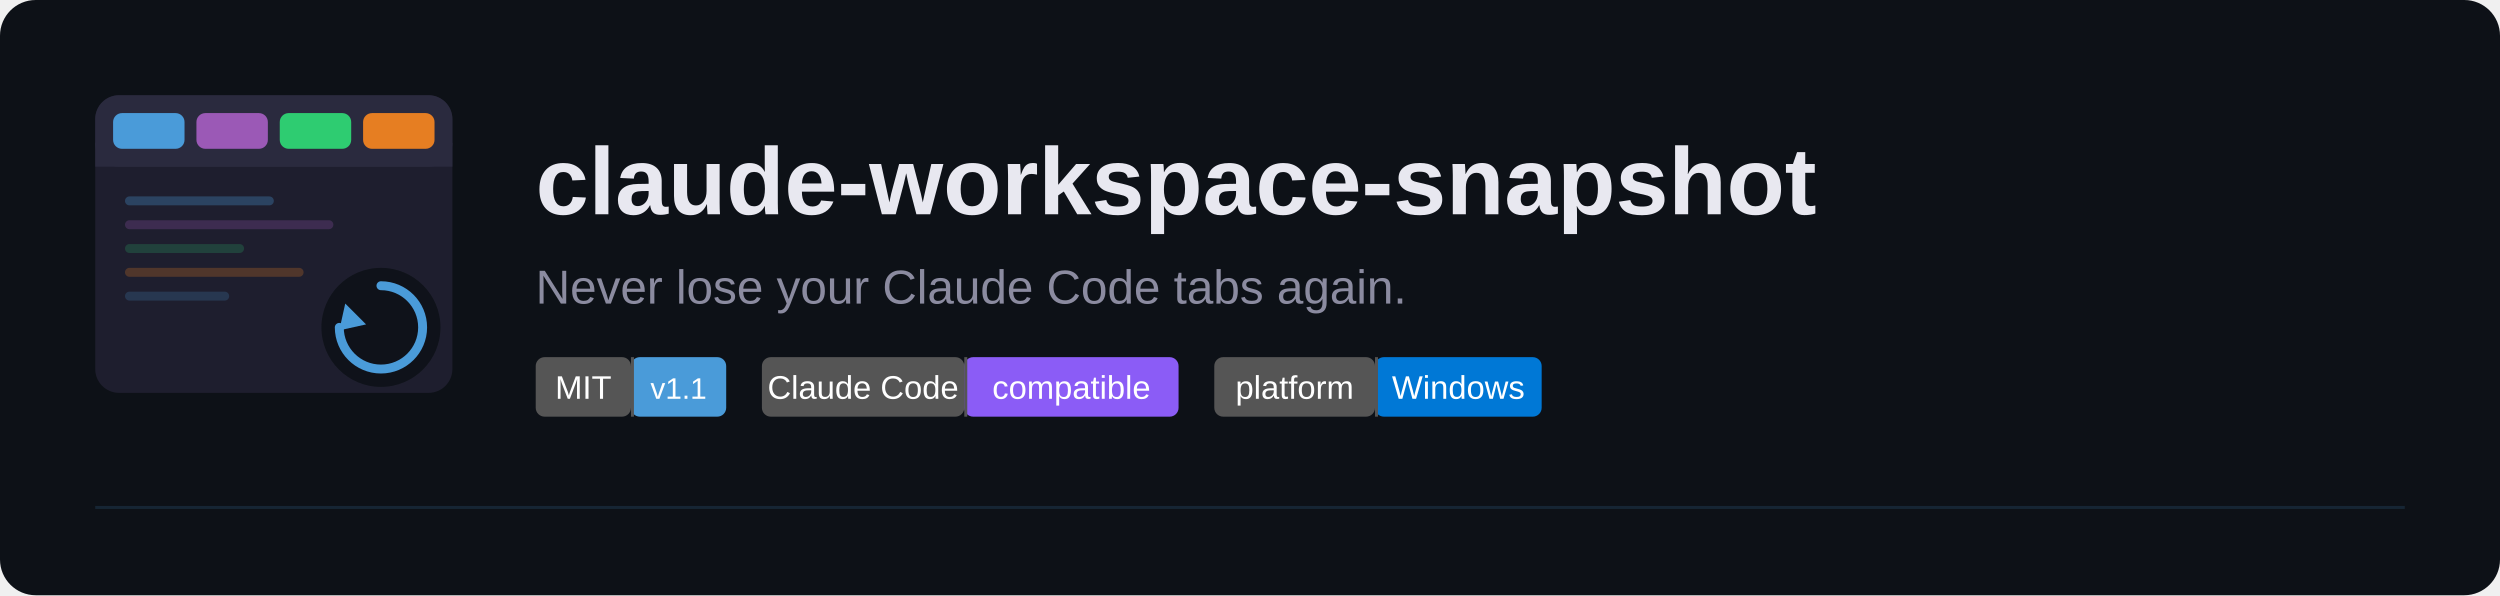
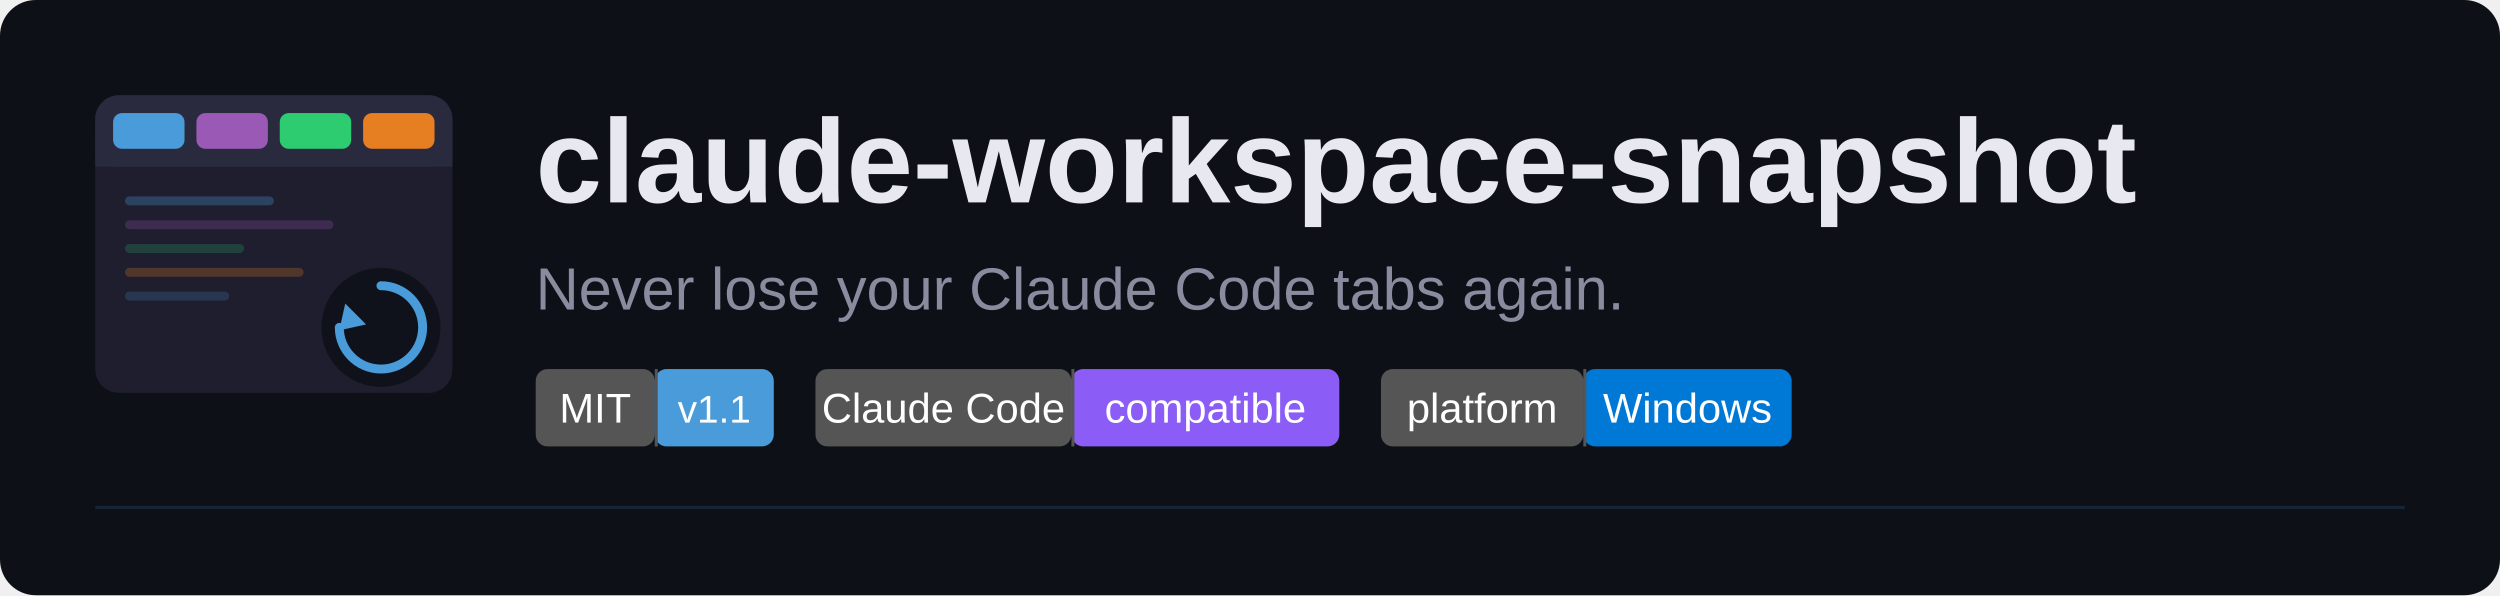
<svg xmlns="http://www.w3.org/2000/svg" viewBox="0 0 840 200" width="840" height="200">
  <rect width="840" height="200" rx="12" fill="#0D1117" />
  <g transform="translate(32, 32)">
    <rect width="120" height="100" rx="8" fill="#1E1E2E" />
    <rect width="120" height="24" rx="8" fill="#2A2A3E" />
    <rect y="16" width="120" height="8" fill="#2A2A3E" />
    <rect x="6" y="6" width="24" height="12" rx="3" fill="#4A9BD9" />
    <rect x="34" y="6" width="24" height="12" rx="3" fill="#9B59B6" />
    <rect x="62" y="6" width="24" height="12" rx="3" fill="#2ECC71" />
    <rect x="90" y="6" width="24" height="12" rx="3" fill="#E67E22" />
    <rect x="10" y="34" width="50" height="3" rx="1.5" fill="#4A9BD9" opacity="0.3" />
    <rect x="10" y="42" width="70" height="3" rx="1.5" fill="#9B59B6" opacity="0.25" />
    <rect x="10" y="50" width="40" height="3" rx="1.5" fill="#2ECC71" opacity="0.2" />
    <rect x="10" y="58" width="60" height="3" rx="1.5" fill="#E67E22" opacity="0.25" />
    <rect x="10" y="66" width="35" height="3" rx="1.5" fill="#4A9BD9" opacity="0.2" />
    <circle cx="96" cy="78" r="20" fill="#0D1117" opacity="0.9" />
    <path d="M96 64 A14 14 0 1 1 82 78" fill="none" stroke="#4A9BD9" stroke-width="3" stroke-linecap="round" />
    <polygon points="84,70 82,79 91,77" fill="#4A9BD9" />
  </g>
-   <text x="180" y="72" font-family="'Segoe UI', Arial, sans-serif" font-size="32" fill="#E8E8F0" font-weight="700">claude-workspace-snapshot</text>
-   <text x="180" y="102" font-family="'Segoe UI', Arial, sans-serif" font-size="16" fill="#8B8BA0">Never lose your Claude Code tabs again.</text>
-   <g transform="translate(180, 120)">
-     <rect x="0" y="0" width="32" height="20" rx="3" fill="#555" />
-     <rect x="32" y="0" width="32" height="20" rx="3" fill="#4A9BD9" />
-     <rect x="32" y="0" width="1" height="20" fill="#555" />
-     <text x="16" y="14" font-family="'Segoe UI', Arial, sans-serif" font-size="11" fill="#fff" text-anchor="middle">MIT</text>
-     <text x="48" y="14" font-family="'Segoe UI', Arial, sans-serif" font-size="10" fill="#fff" text-anchor="middle">v1.1</text>
-     <rect x="76" y="0" width="68" height="20" rx="3" fill="#555" />
-     <rect x="144" y="0" width="72" height="20" rx="3" fill="#8B5CF6" />
-     <rect x="144" y="0" width="1" height="20" fill="#555" />
-     <text x="110" y="14" font-family="'Segoe UI', Arial, sans-serif" font-size="11" fill="#fff" text-anchor="middle">Claude Code</text>
-     <text x="180" y="14" font-family="'Segoe UI', Arial, sans-serif" font-size="11" fill="#fff" text-anchor="middle">compatible</text>
-     <rect x="228" y="0" width="54" height="20" rx="3" fill="#555" />
-     <rect x="282" y="0" width="56" height="20" rx="3" fill="#0078D6" />
-     <rect x="282" y="0" width="1" height="20" fill="#555" />
-     <text x="255" y="14" font-family="'Segoe UI', Arial, sans-serif" font-size="11" fill="#fff" text-anchor="middle">platform</text>
-     <text x="310" y="14" font-family="'Segoe UI', Arial, sans-serif" font-size="11" fill="#fff" text-anchor="middle">Windows</text>
+   <text x="180" y="68" font-family="'Segoe UI', Arial, sans-serif" font-size="40" fill="#E8E8F0" font-weight="700">claude-workspace-snapshot</text>
+   <text x="180" y="104" font-family="'Segoe UI', Arial, sans-serif" font-size="20" fill="#8B8BA0">Never lose your Claude Code tabs again.</text>
+   <g transform="translate(180, 124)">
+     <rect x="0" y="0" width="40" height="26" rx="4" fill="#555" />
+     <rect x="40" y="0" width="40" height="26" rx="4" fill="#4A9BD9" />
+     <rect x="40" y="0" width="1" height="26" fill="#555" />
+     <text x="20" y="18" font-family="'Segoe UI', Arial, sans-serif" font-size="14" fill="#fff" text-anchor="middle">MIT</text>
+     <text x="60" y="18" font-family="'Segoe UI', Arial, sans-serif" font-size="13" fill="#fff" text-anchor="middle">v1.1</text>
+     <rect x="94" y="0" width="86" height="26" rx="4" fill="#555" />
+     <rect x="180" y="0" width="90" height="26" rx="4" fill="#8B5CF6" />
+     <rect x="180" y="0" width="1" height="26" fill="#555" />
+     <text x="137" y="18" font-family="'Segoe UI', Arial, sans-serif" font-size="14" fill="#fff" text-anchor="middle">Claude Code</text>
+     <text x="225" y="18" font-family="'Segoe UI', Arial, sans-serif" font-size="14" fill="#fff" text-anchor="middle">compatible</text>
+     <rect x="284" y="0" width="68" height="26" rx="4" fill="#555" />
+     <rect x="352" y="0" width="70" height="26" rx="4" fill="#0078D6" />
+     <rect x="352" y="0" width="1" height="26" fill="#555" />
+     <text x="318" y="18" font-family="'Segoe UI', Arial, sans-serif" font-size="14" fill="#fff" text-anchor="middle">platform</text>
+     <text x="387" y="18" font-family="'Segoe UI', Arial, sans-serif" font-size="14" fill="#fff" text-anchor="middle">Windows</text>
  </g>
  <rect x="32" y="170" width="776" height="1" fill="#4A9BD9" opacity="0.15" />
</svg>
